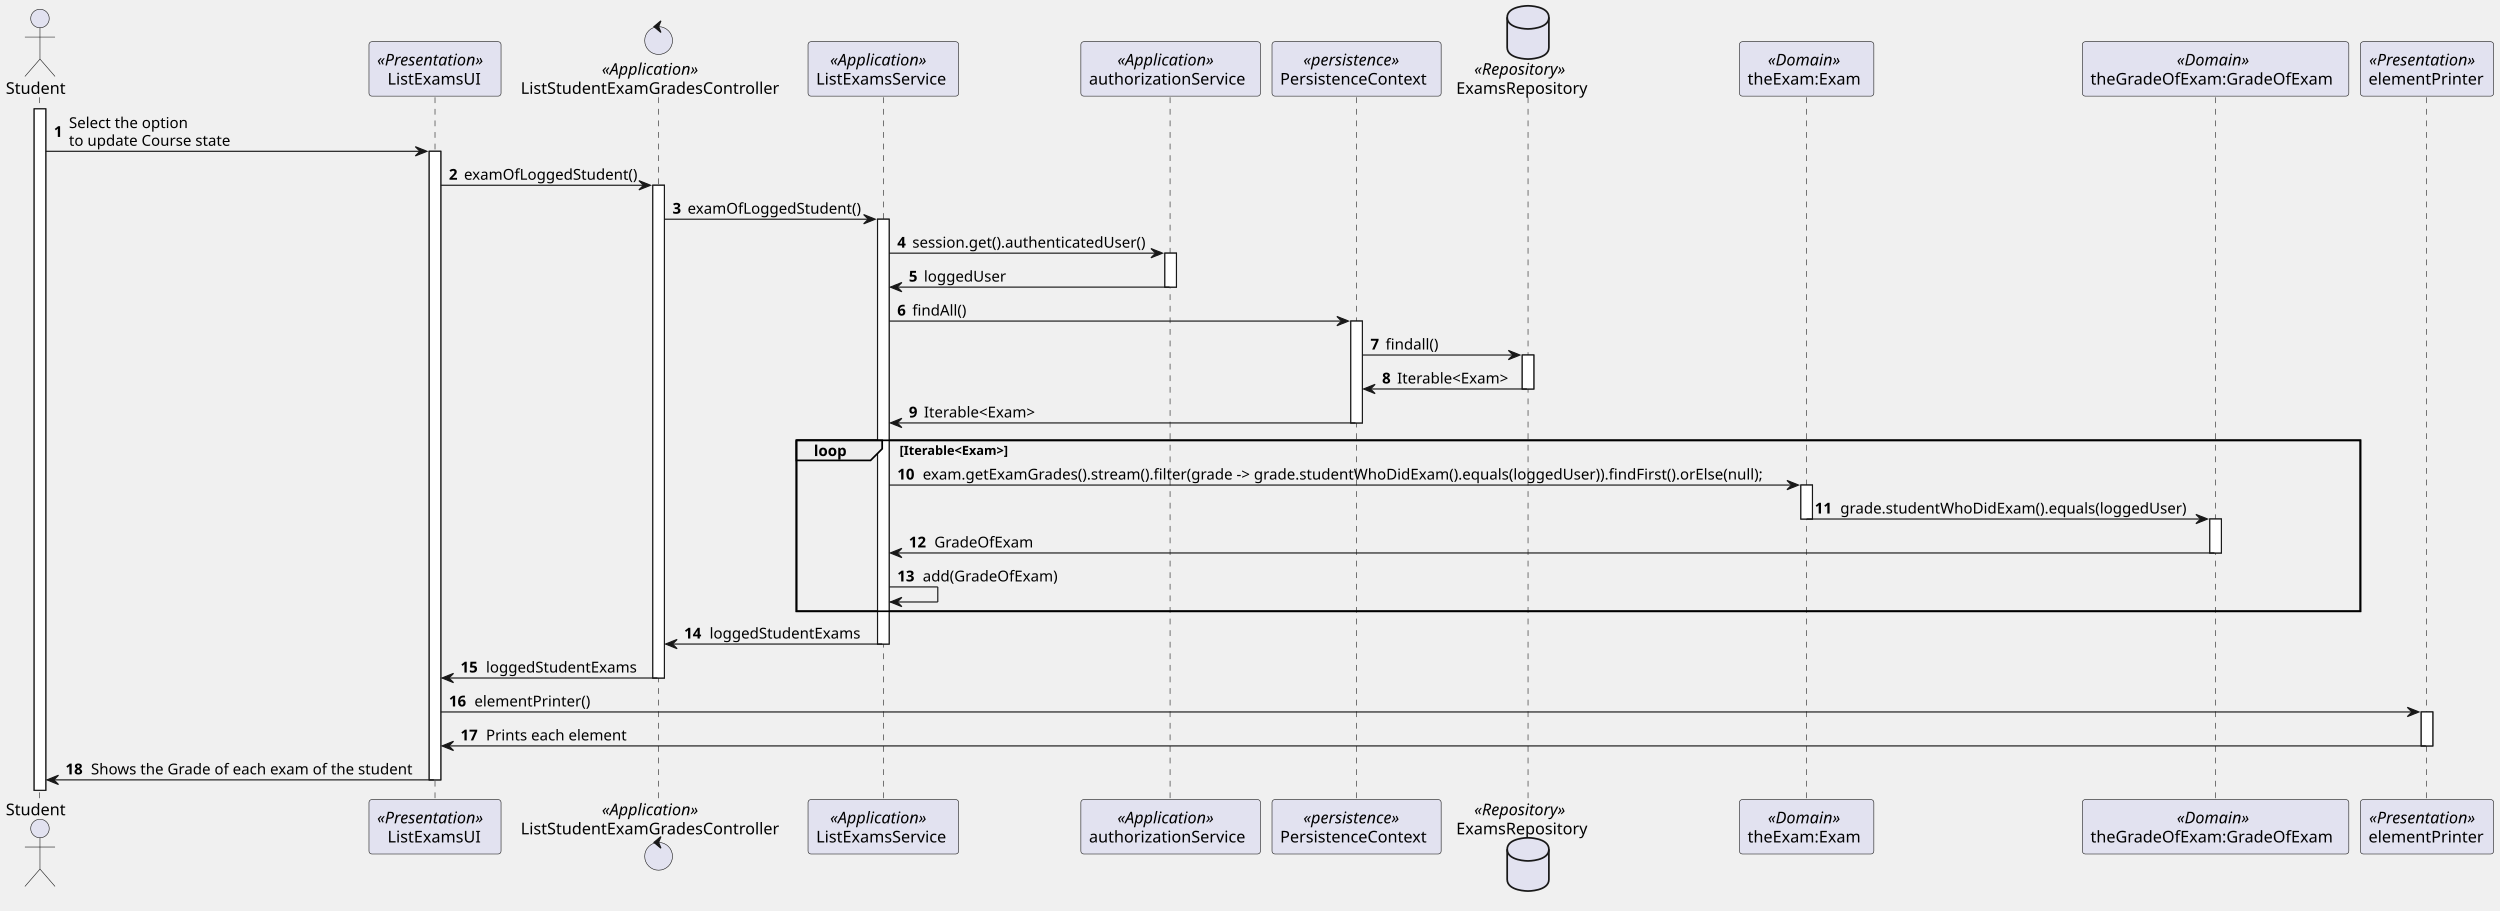
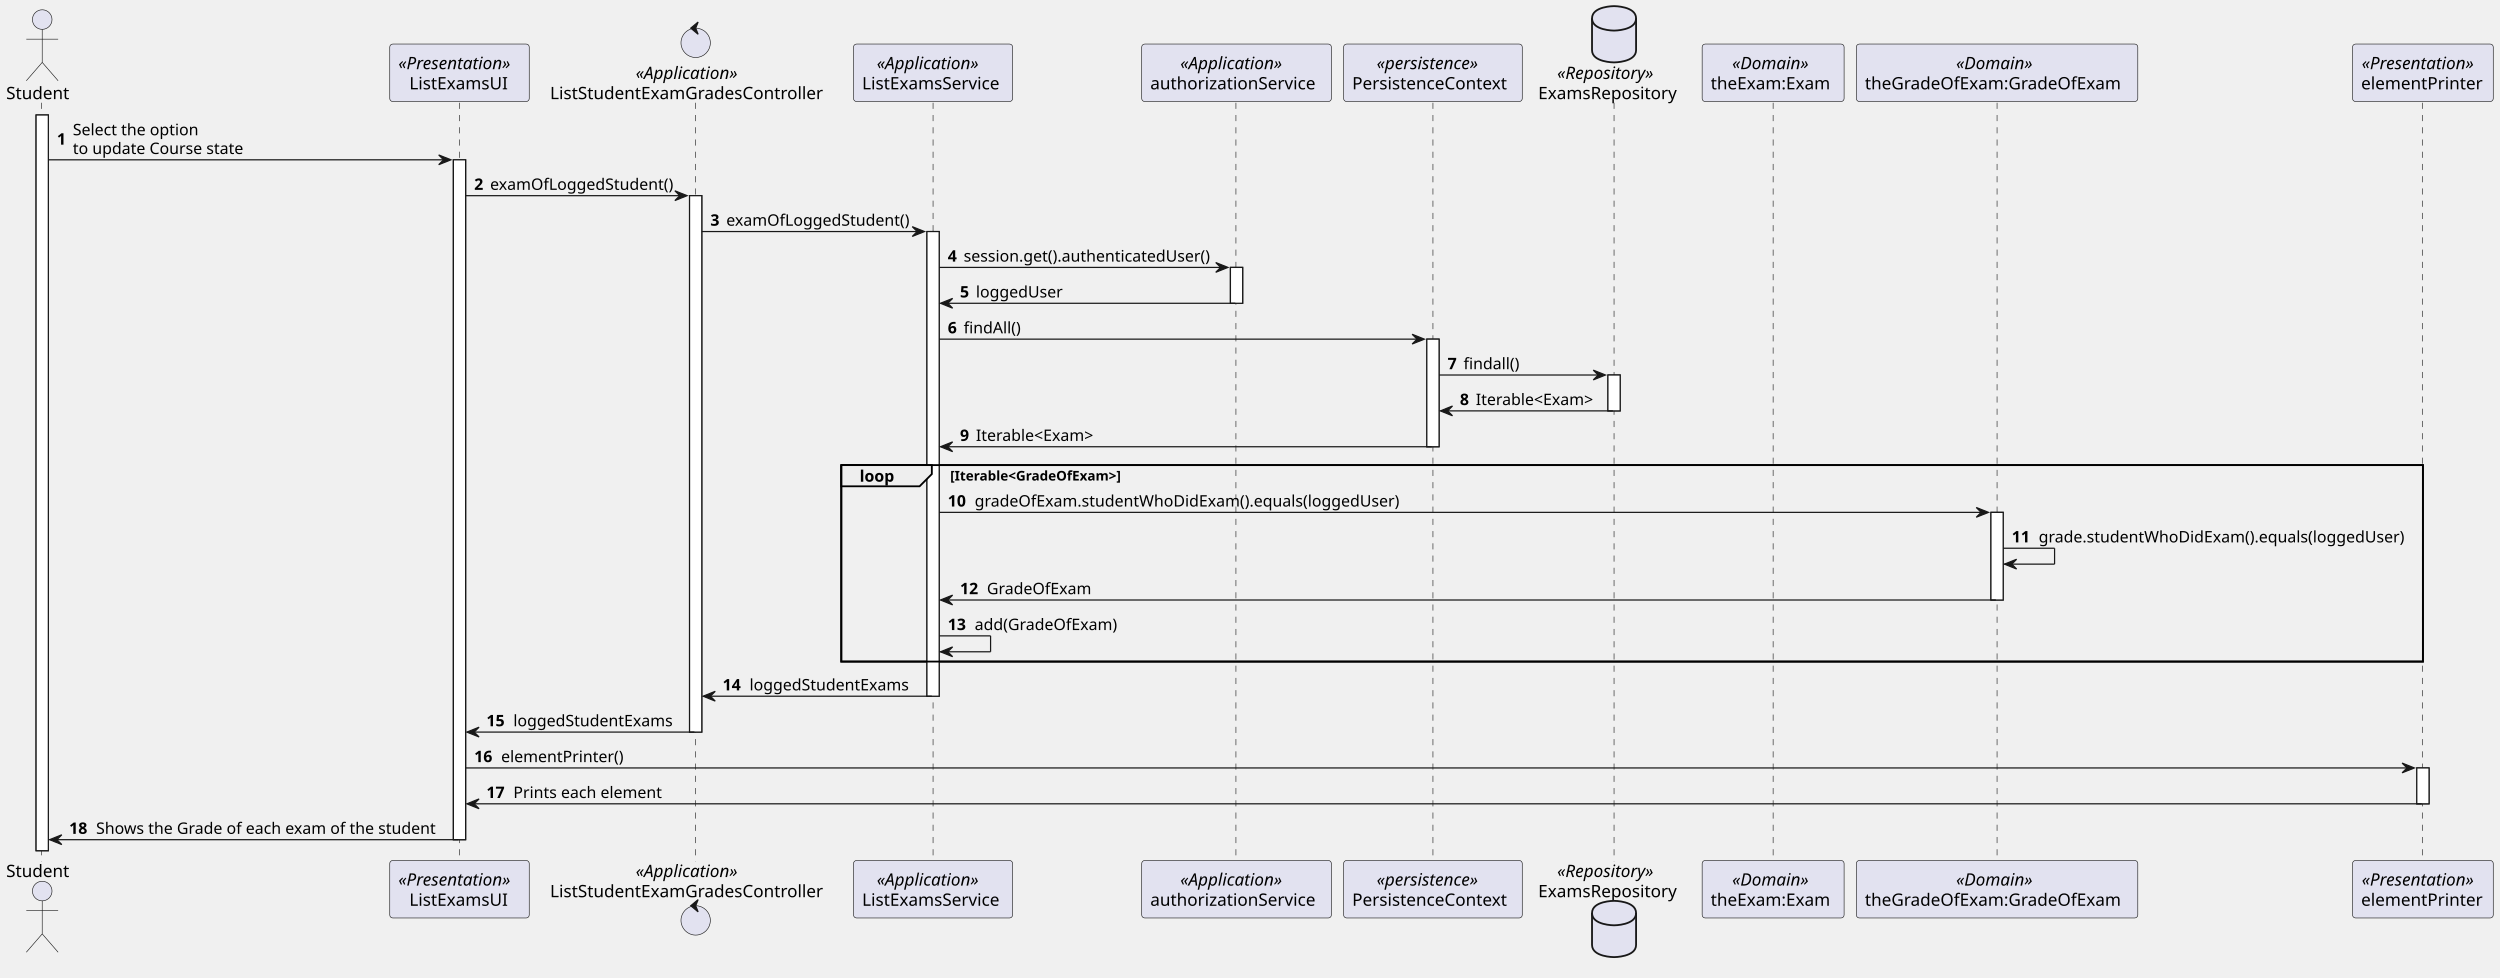
- <svg xmlns="http://www.w3.org/2000/svg" contentStyleType="text/css" height="786px" preserveAspectRatio="none" style="width:2158px;height:786px;background:#FFFFFF;" version="1.1" viewBox="0 0 2158 786" width="2158px" zoomAndPan="magnify">
+ <svg xmlns="http://www.w3.org/2000/svg" contentStyleType="text/css" height="799px" preserveAspectRatio="none" style="width:2043px;height:799px;background:#FFFFFF;" version="1.1" viewBox="0 0 2043 799" width="2043px" zoomAndPan="magnify">
  <defs />
  <g>
-     <rect fill="#FFFFFF" height="588.211" style="stroke:#181818;stroke-width:1.0;" width="10" x="29.5" y="93.977" />
-     <rect fill="#FFFFFF" height="542.59" style="stroke:#181818;stroke-width:1.0;" width="10" x="370.5" y="130.598" />
-     <rect fill="#FFFFFF" height="425.348" style="stroke:#181818;stroke-width:1.0;" width="10" x="563.5" y="159.908" />
-     <rect fill="#FFFFFF" height="366.727" style="stroke:#181818;stroke-width:1.0;" width="10" x="757.5" y="189.219" />
+     <rect fill="#FFFFFF" height="601.211" style="stroke:#181818;stroke-width:1.0;" width="10" x="29.5" y="93.977" />
+     <rect fill="#FFFFFF" height="555.59" style="stroke:#181818;stroke-width:1.0;" width="10" x="370.5" y="130.598" />
+     <rect fill="#FFFFFF" height="438.348" style="stroke:#181818;stroke-width:1.0;" width="10" x="563.5" y="159.908" />
+     <rect fill="#FFFFFF" height="379.727" style="stroke:#181818;stroke-width:1.0;" width="10" x="757.5" y="189.219" />
    <rect fill="#FFFFFF" height="29.311" style="stroke:#181818;stroke-width:1.0;" width="10" x="1005.5" y="218.529" />
    <rect fill="#FFFFFF" height="87.932" style="stroke:#181818;stroke-width:1.0;" width="10" x="1166" y="277.15" />
    <rect fill="#FFFFFF" height="29.311" style="stroke:#181818;stroke-width:1.0;" width="10" x="1314" y="306.461" />
-     <rect fill="#FFFFFF" height="29.311" style="stroke:#181818;stroke-width:1.0;" width="10" x="1554.5" y="418.703" />
-     <rect fill="#FFFFFF" height="29.311" style="stroke:#181818;stroke-width:1.0;" width="10" x="1907.5" y="448.014" />
-     <rect fill="#FFFFFF" height="29.311" style="stroke:#181818;stroke-width:1.0;" width="10" x="2090" y="614.566" />
-     <rect fill="none" height="147.553" style="stroke:#000000;stroke-width:1.5;" width="1350" x="687.5" y="380.082" />
-     <line style="stroke:#181818;stroke-width:0.5;stroke-dasharray:5.0,5.0;" x1="34" x2="34" y1="83.977" y2="691.188" />
-     <line style="stroke:#181818;stroke-width:0.5;stroke-dasharray:5.0,5.0;" x1="375.5" x2="375.5" y1="83.977" y2="691.188" />
-     <line style="stroke:#181818;stroke-width:0.5;stroke-dasharray:5.0,5.0;" x1="568.5" x2="568.5" y1="83.977" y2="691.188" />
-     <line style="stroke:#181818;stroke-width:0.5;stroke-dasharray:5.0,5.0;" x1="762.5" x2="762.5" y1="83.977" y2="691.188" />
-     <line style="stroke:#181818;stroke-width:0.5;stroke-dasharray:5.0,5.0;" x1="1010" x2="1010" y1="83.977" y2="691.188" />
-     <line style="stroke:#181818;stroke-width:0.5;stroke-dasharray:5.0,5.0;" x1="1171" x2="1171" y1="83.977" y2="691.188" />
-     <line style="stroke:#181818;stroke-width:0.5;stroke-dasharray:5.0,5.0;" x1="1319" x2="1319" y1="83.977" y2="691.188" />
-     <line style="stroke:#181818;stroke-width:0.5;stroke-dasharray:5.0,5.0;" x1="1559.5" x2="1559.5" y1="83.977" y2="691.188" />
-     <line style="stroke:#181818;stroke-width:0.5;stroke-dasharray:5.0,5.0;" x1="1912.5" x2="1912.5" y1="83.977" y2="691.188" />
-     <line style="stroke:#181818;stroke-width:0.5;stroke-dasharray:5.0,5.0;" x1="2094.5" x2="2094.5" y1="83.977" y2="691.188" />
+     <rect fill="#FFFFFF" height="71.621" style="stroke:#181818;stroke-width:1.0;" width="10" x="1627" y="418.703" />
+     <rect fill="#FFFFFF" height="29.311" style="stroke:#181818;stroke-width:1.0;" width="10" x="1975" y="627.566" />
+     <rect fill="none" height="160.553" style="stroke:#000000;stroke-width:1.5;" width="1292.5" x="687.5" y="380.082" />
+     <line style="stroke:#181818;stroke-width:0.5;stroke-dasharray:5.0,5.0;" x1="34" x2="34" y1="83.977" y2="704.188" />
+     <line style="stroke:#181818;stroke-width:0.5;stroke-dasharray:5.0,5.0;" x1="375.5" x2="375.5" y1="83.977" y2="704.188" />
+     <line style="stroke:#181818;stroke-width:0.5;stroke-dasharray:5.0,5.0;" x1="568.5" x2="568.5" y1="83.977" y2="704.188" />
+     <line style="stroke:#181818;stroke-width:0.5;stroke-dasharray:5.0,5.0;" x1="762.5" x2="762.5" y1="83.977" y2="704.188" />
+     <line style="stroke:#181818;stroke-width:0.5;stroke-dasharray:5.0,5.0;" x1="1010" x2="1010" y1="83.977" y2="704.188" />
+     <line style="stroke:#181818;stroke-width:0.5;stroke-dasharray:5.0,5.0;" x1="1171" x2="1171" y1="83.977" y2="704.188" />
+     <line style="stroke:#181818;stroke-width:0.5;stroke-dasharray:5.0,5.0;" x1="1319" x2="1319" y1="83.977" y2="704.188" />
+     <line style="stroke:#181818;stroke-width:0.5;stroke-dasharray:5.0,5.0;" x1="1449" x2="1449" y1="83.977" y2="704.188" />
+     <line style="stroke:#181818;stroke-width:0.5;stroke-dasharray:5.0,5.0;" x1="1632" x2="1632" y1="83.977" y2="704.188" />
+     <line style="stroke:#181818;stroke-width:0.5;stroke-dasharray:5.0,5.0;" x1="1979.5" x2="1979.5" y1="83.977" y2="704.188" />
    <text fill="#000000" font-family="sans-serif" font-size="14" lengthAdjust="spacing" textLength="53" x="5" y="81.023">Student</text>
    <ellipse cx="34.5" cy="15.988" fill="#E2E2F0" rx="8" ry="8" style="stroke:#181818;stroke-width:0.5;" />
    <path d="M34.5,23.988 L34.5,50.988 M21.5,31.988 L47.5,31.988 M34.5,50.988 L21.5,65.988 M34.5,50.988 L47.5,65.988 " fill="none" style="stroke:#181818;stroke-width:0.5;" />
-     <text fill="#000000" font-family="sans-serif" font-size="14" lengthAdjust="spacing" textLength="53" x="5" y="703.723">Student</text>
-     <ellipse cx="34.5" cy="715.176" fill="#E2E2F0" rx="8" ry="8" style="stroke:#181818;stroke-width:0.5;" />
-     <path d="M34.5,723.176 L34.5,750.176 M21.5,731.176 L47.5,731.176 M34.5,750.176 L21.5,765.176 M34.5,750.176 L47.5,765.176 " fill="none" style="stroke:#181818;stroke-width:0.5;" />
+     <text fill="#000000" font-family="sans-serif" font-size="14" lengthAdjust="spacing" textLength="53" x="5" y="716.723">Student</text>
+     <ellipse cx="34.5" cy="728.176" fill="#E2E2F0" rx="8" ry="8" style="stroke:#181818;stroke-width:0.5;" />
+     <path d="M34.5,736.176 L34.5,763.176 M21.5,744.176 L47.5,744.176 M34.5,763.176 L21.5,778.176 M34.5,763.176 L47.5,778.176 " fill="none" style="stroke:#181818;stroke-width:0.5;" />
    <rect fill="#E2E2F0" height="46.977" rx="2.5" ry="2.5" style="stroke:#181818;stroke-width:0.5;" width="114" x="318.5" y="36" />
    <text fill="#000000" font-family="sans-serif" font-size="14" font-style="italic" lengthAdjust="spacing" textLength="100" x="325.5" y="56.535">«Presentation»</text>
    <text fill="#000000" font-family="sans-serif" font-size="14" lengthAdjust="spacing" textLength="82" x="334.5" y="73.023">ListExamsUI</text>
-     <rect fill="#E2E2F0" height="46.977" rx="2.5" ry="2.5" style="stroke:#181818;stroke-width:0.5;" width="114" x="318.5" y="690.188" />
-     <text fill="#000000" font-family="sans-serif" font-size="14" font-style="italic" lengthAdjust="spacing" textLength="100" x="325.5" y="710.723">«Presentation»</text>
-     <text fill="#000000" font-family="sans-serif" font-size="14" lengthAdjust="spacing" textLength="82" x="334.5" y="727.211">ListExamsUI</text>
+     <rect fill="#E2E2F0" height="46.977" rx="2.5" ry="2.5" style="stroke:#181818;stroke-width:0.5;" width="114" x="318.5" y="703.188" />
+     <text fill="#000000" font-family="sans-serif" font-size="14" font-style="italic" lengthAdjust="spacing" textLength="100" x="325.5" y="723.723">«Presentation»</text>
+     <text fill="#000000" font-family="sans-serif" font-size="14" lengthAdjust="spacing" textLength="82" x="334.5" y="740.211">ListExamsUI</text>
    <text fill="#000000" font-family="sans-serif" font-size="14" font-style="italic" lengthAdjust="spacing" textLength="92" x="519.5" y="64.535">«Application»</text>
    <text fill="#000000" font-family="sans-serif" font-size="14" lengthAdjust="spacing" textLength="232" x="449.5" y="81.023">ListStudentExamGradesController</text>
    <ellipse cx="568.5" cy="35" fill="#E2E2F0" rx="12" ry="12" style="stroke:#181818;stroke-width:0.5;" />
    <polygon fill="#181818" points="564.5,23,570.5,18,568.5,23,570.5,28,564.5,23" style="stroke:#181818;stroke-width:1.0;" />
-     <text fill="#000000" font-family="sans-serif" font-size="14" font-style="italic" lengthAdjust="spacing" textLength="92" x="519.5" y="703.723">«Application»</text>
-     <text fill="#000000" font-family="sans-serif" font-size="14" lengthAdjust="spacing" textLength="232" x="449.5" y="720.211">ListStudentExamGradesController</text>
-     <ellipse cx="568.5" cy="739.164" fill="#E2E2F0" rx="12" ry="12" style="stroke:#181818;stroke-width:0.5;" />
-     <polygon fill="#181818" points="564.5,727.164,570.5,722.164,568.5,727.164,570.5,732.164,564.5,727.164" style="stroke:#181818;stroke-width:1.0;" />
+     <text fill="#000000" font-family="sans-serif" font-size="14" font-style="italic" lengthAdjust="spacing" textLength="92" x="519.5" y="716.723">«Application»</text>
+     <text fill="#000000" font-family="sans-serif" font-size="14" lengthAdjust="spacing" textLength="232" x="449.5" y="733.211">ListStudentExamGradesController</text>
+     <ellipse cx="568.5" cy="752.164" fill="#E2E2F0" rx="12" ry="12" style="stroke:#181818;stroke-width:0.5;" />
+     <polygon fill="#181818" points="564.5,740.164,570.5,735.164,568.5,740.164,570.5,745.164,564.5,740.164" style="stroke:#181818;stroke-width:1.0;" />
    <rect fill="#E2E2F0" height="46.977" rx="2.5" ry="2.5" style="stroke:#181818;stroke-width:0.5;" width="130" x="697.5" y="36" />
    <text fill="#000000" font-family="sans-serif" font-size="14" font-style="italic" lengthAdjust="spacing" textLength="92" x="716.5" y="56.535">«Application»</text>
    <text fill="#000000" font-family="sans-serif" font-size="14" lengthAdjust="spacing" textLength="116" x="704.5" y="73.023">ListExamsService</text>
-     <rect fill="#E2E2F0" height="46.977" rx="2.5" ry="2.5" style="stroke:#181818;stroke-width:0.5;" width="130" x="697.5" y="690.188" />
-     <text fill="#000000" font-family="sans-serif" font-size="14" font-style="italic" lengthAdjust="spacing" textLength="92" x="716.5" y="710.723">«Application»</text>
-     <text fill="#000000" font-family="sans-serif" font-size="14" lengthAdjust="spacing" textLength="116" x="704.5" y="727.211">ListExamsService</text>
+     <rect fill="#E2E2F0" height="46.977" rx="2.5" ry="2.5" style="stroke:#181818;stroke-width:0.5;" width="130" x="697.5" y="703.188" />
+     <text fill="#000000" font-family="sans-serif" font-size="14" font-style="italic" lengthAdjust="spacing" textLength="92" x="716.5" y="723.723">«Application»</text>
+     <text fill="#000000" font-family="sans-serif" font-size="14" lengthAdjust="spacing" textLength="116" x="704.5" y="740.211">ListExamsService</text>
    <rect fill="#E2E2F0" height="46.977" rx="2.5" ry="2.5" style="stroke:#181818;stroke-width:0.5;" width="155" x="933" y="36" />
    <text fill="#000000" font-family="sans-serif" font-size="14" font-style="italic" lengthAdjust="spacing" textLength="92" x="964.5" y="56.535">«Application»</text>
    <text fill="#000000" font-family="sans-serif" font-size="14" lengthAdjust="spacing" textLength="141" x="940" y="73.023">authorizationService</text>
-     <rect fill="#E2E2F0" height="46.977" rx="2.5" ry="2.5" style="stroke:#181818;stroke-width:0.5;" width="155" x="933" y="690.188" />
-     <text fill="#000000" font-family="sans-serif" font-size="14" font-style="italic" lengthAdjust="spacing" textLength="92" x="964.5" y="710.723">«Application»</text>
-     <text fill="#000000" font-family="sans-serif" font-size="14" lengthAdjust="spacing" textLength="141" x="940" y="727.211">authorizationService</text>
+     <rect fill="#E2E2F0" height="46.977" rx="2.5" ry="2.5" style="stroke:#181818;stroke-width:0.5;" width="155" x="933" y="703.188" />
+     <text fill="#000000" font-family="sans-serif" font-size="14" font-style="italic" lengthAdjust="spacing" textLength="92" x="964.5" y="723.723">«Application»</text>
+     <text fill="#000000" font-family="sans-serif" font-size="14" lengthAdjust="spacing" textLength="141" x="940" y="740.211">authorizationService</text>
    <rect fill="#E2E2F0" height="46.977" rx="2.5" ry="2.5" style="stroke:#181818;stroke-width:0.5;" width="146" x="1098" y="36" />
    <text fill="#000000" font-family="sans-serif" font-size="14" font-style="italic" lengthAdjust="spacing" textLength="92" x="1125" y="56.535">«persistence»</text>
    <text fill="#000000" font-family="sans-serif" font-size="14" lengthAdjust="spacing" textLength="132" x="1105" y="73.023">PersistenceContext</text>
-     <rect fill="#E2E2F0" height="46.977" rx="2.5" ry="2.5" style="stroke:#181818;stroke-width:0.5;" width="146" x="1098" y="690.188" />
-     <text fill="#000000" font-family="sans-serif" font-size="14" font-style="italic" lengthAdjust="spacing" textLength="92" x="1125" y="710.723">«persistence»</text>
-     <text fill="#000000" font-family="sans-serif" font-size="14" lengthAdjust="spacing" textLength="132" x="1105" y="727.211">PersistenceContext</text>
+     <rect fill="#E2E2F0" height="46.977" rx="2.5" ry="2.5" style="stroke:#181818;stroke-width:0.5;" width="146" x="1098" y="703.188" />
+     <text fill="#000000" font-family="sans-serif" font-size="14" font-style="italic" lengthAdjust="spacing" textLength="92" x="1125" y="723.723">«persistence»</text>
+     <text fill="#000000" font-family="sans-serif" font-size="14" lengthAdjust="spacing" textLength="132" x="1105" y="740.211">PersistenceContext</text>
    <text fill="#000000" font-family="sans-serif" font-size="14" font-style="italic" lengthAdjust="spacing" textLength="87" x="1272.5" y="64.535">«Repository»</text>
    <text fill="#000000" font-family="sans-serif" font-size="14" lengthAdjust="spacing" textLength="118" x="1257" y="81.023">ExamsRepository</text>
    <path d="M1301,15 C1301,5 1319,5 1319,5 C1319,5 1337,5 1337,15 L1337,41 C1337,51 1319,51 1319,51 C1319,51 1301,51 1301,41 L1301,15 " fill="#E2E2F0" style="stroke:#181818;stroke-width:1.5;" />
    <path d="M1301,15 C1301,25 1319,25 1319,25 C1319,25 1337,25 1337,15 " fill="none" style="stroke:#181818;stroke-width:1.5;" />
-     <text fill="#000000" font-family="sans-serif" font-size="14" font-style="italic" lengthAdjust="spacing" textLength="87" x="1272.5" y="703.723">«Repository»</text>
-     <text fill="#000000" font-family="sans-serif" font-size="14" lengthAdjust="spacing" textLength="118" x="1257" y="720.211">ExamsRepository</text>
-     <path d="M1301,733.164 C1301,723.164 1319,723.164 1319,723.164 C1319,723.164 1337,723.164 1337,733.164 L1337,759.164 C1337,769.164 1319,769.164 1319,769.164 C1319,769.164 1301,769.164 1301,759.164 L1301,733.164 " fill="#E2E2F0" style="stroke:#181818;stroke-width:1.5;" />
-     <path d="M1301,733.164 C1301,743.164 1319,743.164 1319,743.164 C1319,743.164 1337,743.164 1337,733.164 " fill="none" style="stroke:#181818;stroke-width:1.5;" />
-     <rect fill="#E2E2F0" height="46.977" rx="2.5" ry="2.5" style="stroke:#181818;stroke-width:0.5;" width="116" x="1501.5" y="36" />
-     <text fill="#000000" font-family="sans-serif" font-size="14" font-style="italic" lengthAdjust="spacing" textLength="67" x="1526" y="56.535">«Domain»</text>
-     <text fill="#000000" font-family="sans-serif" font-size="14" lengthAdjust="spacing" textLength="102" x="1508.5" y="73.023">theExam:Exam</text>
-     <rect fill="#E2E2F0" height="46.977" rx="2.5" ry="2.5" style="stroke:#181818;stroke-width:0.5;" width="116" x="1501.5" y="690.188" />
-     <text fill="#000000" font-family="sans-serif" font-size="14" font-style="italic" lengthAdjust="spacing" textLength="67" x="1526" y="710.723">«Domain»</text>
-     <text fill="#000000" font-family="sans-serif" font-size="14" lengthAdjust="spacing" textLength="102" x="1508.5" y="727.211">theExam:Exam</text>
-     <rect fill="#E2E2F0" height="46.977" rx="2.5" ry="2.5" style="stroke:#181818;stroke-width:0.5;" width="230" x="1797.5" y="36" />
-     <text fill="#000000" font-family="sans-serif" font-size="14" font-style="italic" lengthAdjust="spacing" textLength="67" x="1879" y="56.535">«Domain»</text>
-     <text fill="#000000" font-family="sans-serif" font-size="14" lengthAdjust="spacing" textLength="216" x="1804.5" y="73.023">theGradeOfExam:GradeOfExam</text>
-     <rect fill="#E2E2F0" height="46.977" rx="2.5" ry="2.5" style="stroke:#181818;stroke-width:0.5;" width="230" x="1797.5" y="690.188" />
-     <text fill="#000000" font-family="sans-serif" font-size="14" font-style="italic" lengthAdjust="spacing" textLength="67" x="1879" y="710.723">«Domain»</text>
-     <text fill="#000000" font-family="sans-serif" font-size="14" lengthAdjust="spacing" textLength="216" x="1804.5" y="727.211">theGradeOfExam:GradeOfExam</text>
-     <rect fill="#E2E2F0" height="46.977" rx="2.5" ry="2.5" style="stroke:#181818;stroke-width:0.5;" width="115" x="2037.5" y="36" />
-     <text fill="#000000" font-family="sans-serif" font-size="14" font-style="italic" lengthAdjust="spacing" textLength="100" x="2045" y="56.535">«Presentation»</text>
-     <text fill="#000000" font-family="sans-serif" font-size="14" lengthAdjust="spacing" textLength="101" x="2044.5" y="73.023">elementPrinter</text>
-     <rect fill="#E2E2F0" height="46.977" rx="2.5" ry="2.5" style="stroke:#181818;stroke-width:0.5;" width="115" x="2037.5" y="690.188" />
-     <text fill="#000000" font-family="sans-serif" font-size="14" font-style="italic" lengthAdjust="spacing" textLength="100" x="2045" y="710.723">«Presentation»</text>
-     <text fill="#000000" font-family="sans-serif" font-size="14" lengthAdjust="spacing" textLength="101" x="2044.5" y="727.211">elementPrinter</text>
-     <rect fill="#FFFFFF" height="588.211" style="stroke:#181818;stroke-width:1.0;" width="10" x="29.5" y="93.977" />
-     <rect fill="#FFFFFF" height="542.59" style="stroke:#181818;stroke-width:1.0;" width="10" x="370.5" y="130.598" />
-     <rect fill="#FFFFFF" height="425.348" style="stroke:#181818;stroke-width:1.0;" width="10" x="563.5" y="159.908" />
-     <rect fill="#FFFFFF" height="366.727" style="stroke:#181818;stroke-width:1.0;" width="10" x="757.5" y="189.219" />
+     <text fill="#000000" font-family="sans-serif" font-size="14" font-style="italic" lengthAdjust="spacing" textLength="87" x="1272.5" y="716.723">«Repository»</text>
+     <text fill="#000000" font-family="sans-serif" font-size="14" lengthAdjust="spacing" textLength="118" x="1257" y="733.211">ExamsRepository</text>
+     <path d="M1301,746.164 C1301,736.164 1319,736.164 1319,736.164 C1319,736.164 1337,736.164 1337,746.164 L1337,772.164 C1337,782.164 1319,782.164 1319,782.164 C1319,782.164 1301,782.164 1301,772.164 L1301,746.164 " fill="#E2E2F0" style="stroke:#181818;stroke-width:1.5;" />
+     <path d="M1301,746.164 C1301,756.164 1319,756.164 1319,756.164 C1319,756.164 1337,756.164 1337,746.164 " fill="none" style="stroke:#181818;stroke-width:1.5;" />
+     <rect fill="#E2E2F0" height="46.977" rx="2.5" ry="2.5" style="stroke:#181818;stroke-width:0.5;" width="116" x="1391" y="36" />
+     <text fill="#000000" font-family="sans-serif" font-size="14" font-style="italic" lengthAdjust="spacing" textLength="67" x="1415.5" y="56.535">«Domain»</text>
+     <text fill="#000000" font-family="sans-serif" font-size="14" lengthAdjust="spacing" textLength="102" x="1398" y="73.023">theExam:Exam</text>
+     <rect fill="#E2E2F0" height="46.977" rx="2.5" ry="2.5" style="stroke:#181818;stroke-width:0.5;" width="116" x="1391" y="703.188" />
+     <text fill="#000000" font-family="sans-serif" font-size="14" font-style="italic" lengthAdjust="spacing" textLength="67" x="1415.5" y="723.723">«Domain»</text>
+     <text fill="#000000" font-family="sans-serif" font-size="14" lengthAdjust="spacing" textLength="102" x="1398" y="740.211">theExam:Exam</text>
+     <rect fill="#E2E2F0" height="46.977" rx="2.5" ry="2.5" style="stroke:#181818;stroke-width:0.5;" width="230" x="1517" y="36" />
+     <text fill="#000000" font-family="sans-serif" font-size="14" font-style="italic" lengthAdjust="spacing" textLength="67" x="1598.5" y="56.535">«Domain»</text>
+     <text fill="#000000" font-family="sans-serif" font-size="14" lengthAdjust="spacing" textLength="216" x="1524" y="73.023">theGradeOfExam:GradeOfExam</text>
+     <rect fill="#E2E2F0" height="46.977" rx="2.5" ry="2.5" style="stroke:#181818;stroke-width:0.5;" width="230" x="1517" y="703.188" />
+     <text fill="#000000" font-family="sans-serif" font-size="14" font-style="italic" lengthAdjust="spacing" textLength="67" x="1598.5" y="723.723">«Domain»</text>
+     <text fill="#000000" font-family="sans-serif" font-size="14" lengthAdjust="spacing" textLength="216" x="1524" y="740.211">theGradeOfExam:GradeOfExam</text>
+     <rect fill="#E2E2F0" height="46.977" rx="2.5" ry="2.5" style="stroke:#181818;stroke-width:0.5;" width="115" x="1922.5" y="36" />
+     <text fill="#000000" font-family="sans-serif" font-size="14" font-style="italic" lengthAdjust="spacing" textLength="100" x="1930" y="56.535">«Presentation»</text>
+     <text fill="#000000" font-family="sans-serif" font-size="14" lengthAdjust="spacing" textLength="101" x="1929.5" y="73.023">elementPrinter</text>
+     <rect fill="#E2E2F0" height="46.977" rx="2.5" ry="2.5" style="stroke:#181818;stroke-width:0.5;" width="115" x="1922.5" y="703.188" />
+     <text fill="#000000" font-family="sans-serif" font-size="14" font-style="italic" lengthAdjust="spacing" textLength="100" x="1930" y="723.723">«Presentation»</text>
+     <text fill="#000000" font-family="sans-serif" font-size="14" lengthAdjust="spacing" textLength="101" x="1929.5" y="740.211">elementPrinter</text>
+     <rect fill="#FFFFFF" height="601.211" style="stroke:#181818;stroke-width:1.0;" width="10" x="29.5" y="93.977" />
+     <rect fill="#FFFFFF" height="555.59" style="stroke:#181818;stroke-width:1.0;" width="10" x="370.5" y="130.598" />
+     <rect fill="#FFFFFF" height="438.348" style="stroke:#181818;stroke-width:1.0;" width="10" x="563.5" y="159.908" />
+     <rect fill="#FFFFFF" height="379.727" style="stroke:#181818;stroke-width:1.0;" width="10" x="757.5" y="189.219" />
    <rect fill="#FFFFFF" height="29.311" style="stroke:#181818;stroke-width:1.0;" width="10" x="1005.5" y="218.529" />
    <rect fill="#FFFFFF" height="87.932" style="stroke:#181818;stroke-width:1.0;" width="10" x="1166" y="277.15" />
    <rect fill="#FFFFFF" height="29.311" style="stroke:#181818;stroke-width:1.0;" width="10" x="1314" y="306.461" />
-     <rect fill="#FFFFFF" height="29.311" style="stroke:#181818;stroke-width:1.0;" width="10" x="1554.5" y="418.703" />
-     <rect fill="#FFFFFF" height="29.311" style="stroke:#181818;stroke-width:1.0;" width="10" x="1907.5" y="448.014" />
-     <rect fill="#FFFFFF" height="29.311" style="stroke:#181818;stroke-width:1.0;" width="10" x="2090" y="614.566" />
+     <rect fill="#FFFFFF" height="71.621" style="stroke:#181818;stroke-width:1.0;" width="10" x="1627" y="418.703" />
+     <rect fill="#FFFFFF" height="29.311" style="stroke:#181818;stroke-width:1.0;" width="10" x="1975" y="627.566" />
    <polygon fill="#181818" points="358.5,126.598,368.5,130.598,358.5,134.598,362.5,130.598" style="stroke:#181818;stroke-width:1.0;" />
    <line style="stroke:#181818;stroke-width:1.0;" x1="39.5" x2="364.5" y1="130.598" y2="130.598" />
    <text fill="#000000" font-family="sans-serif" font-size="13" font-weight="bold" lengthAdjust="spacing" textLength="9" x="46.5" y="118.2">1</text>
    <text fill="#000000" font-family="sans-serif" font-size="13" lengthAdjust="spacing" textLength="106" x="59.5" y="110.545">Select the option</text>
    <text fill="#000000" font-family="sans-serif" font-size="13" lengthAdjust="spacing" textLength="143" x="59.5" y="125.856">to update Course state</text>
    <polygon fill="#181818" points="551.5,155.908,561.5,159.908,551.5,163.908,555.5,159.908" style="stroke:#181818;stroke-width:1.0;" />
    <line style="stroke:#181818;stroke-width:1.0;" x1="380.5" x2="557.5" y1="159.908" y2="159.908" />
    <text fill="#000000" font-family="sans-serif" font-size="13" font-weight="bold" lengthAdjust="spacing" textLength="9" x="387.5" y="155.166">2</text>
    <text fill="#000000" font-family="sans-serif" font-size="13" lengthAdjust="spacing" textLength="151" x="400.5" y="155.166">examOfLoggedStudent()</text>
    <polygon fill="#181818" points="745.5,185.219,755.5,189.219,745.5,193.219,749.5,189.219" style="stroke:#181818;stroke-width:1.0;" />
    <line style="stroke:#181818;stroke-width:1.0;" x1="573.5" x2="751.5" y1="189.219" y2="189.219" />
    <text fill="#000000" font-family="sans-serif" font-size="13" font-weight="bold" lengthAdjust="spacing" textLength="9" x="580.5" y="184.477">3</text>
    <text fill="#000000" font-family="sans-serif" font-size="13" lengthAdjust="spacing" textLength="151" x="593.5" y="184.477">examOfLoggedStudent()</text>
    <polygon fill="#181818" points="993.5,214.529,1003.5,218.529,993.5,222.529,997.5,218.529" style="stroke:#181818;stroke-width:1.0;" />
    <line style="stroke:#181818;stroke-width:1.0;" x1="767.5" x2="999.5" y1="218.529" y2="218.529" />
    <text fill="#000000" font-family="sans-serif" font-size="13" font-weight="bold" lengthAdjust="spacing" textLength="9" x="774.5" y="213.787">4</text>
    <text fill="#000000" font-family="sans-serif" font-size="13" lengthAdjust="spacing" textLength="206" x="787.5" y="213.787">session.get().authenticatedUser()</text>
    <polygon fill="#181818" points="778.5,243.84,768.5,247.84,778.5,251.84,774.5,247.84" style="stroke:#181818;stroke-width:1.0;" />
    <line style="stroke:#181818;stroke-width:1.0;" x1="772.5" x2="1009.5" y1="247.84" y2="247.84" />
    <text fill="#000000" font-family="sans-serif" font-size="13" font-weight="bold" lengthAdjust="spacing" textLength="9" x="784.5" y="243.098">5</text>
    <text fill="#000000" font-family="sans-serif" font-size="13" lengthAdjust="spacing" textLength="71" x="797.5" y="243.098">loggedUser</text>
    <polygon fill="#181818" points="1154,273.15,1164,277.15,1154,281.15,1158,277.15" style="stroke:#181818;stroke-width:1.0;" />
    <line style="stroke:#181818;stroke-width:1.0;" x1="767.5" x2="1160" y1="277.15" y2="277.15" />
    <text fill="#000000" font-family="sans-serif" font-size="13" font-weight="bold" lengthAdjust="spacing" textLength="9" x="774.5" y="272.408">6</text>
    <text fill="#000000" font-family="sans-serif" font-size="13" lengthAdjust="spacing" textLength="50" x="787.5" y="272.408">findAll()</text>
    <polygon fill="#181818" points="1302,302.461,1312,306.461,1302,310.461,1306,306.461" style="stroke:#181818;stroke-width:1.0;" />
    <line style="stroke:#181818;stroke-width:1.0;" x1="1176" x2="1308" y1="306.461" y2="306.461" />
    <text fill="#000000" font-family="sans-serif" font-size="13" font-weight="bold" lengthAdjust="spacing" textLength="9" x="1183" y="301.719">7</text>
    <text fill="#000000" font-family="sans-serif" font-size="13" lengthAdjust="spacing" textLength="48" x="1196" y="301.719">findall()</text>
    <polygon fill="#181818" points="1187,331.772,1177,335.772,1187,339.772,1183,335.772" style="stroke:#181818;stroke-width:1.0;" />
    <line style="stroke:#181818;stroke-width:1.0;" x1="1181" x2="1318" y1="335.772" y2="335.772" />
    <text fill="#000000" font-family="sans-serif" font-size="13" font-weight="bold" lengthAdjust="spacing" textLength="9" x="1193" y="331.029">8</text>
    <text fill="#000000" font-family="sans-serif" font-size="13" lengthAdjust="spacing" textLength="101" x="1206" y="331.029">Iterable&lt;Exam&gt;</text>
    <polygon fill="#181818" points="778.5,361.082,768.5,365.082,778.5,369.082,774.5,365.082" style="stroke:#181818;stroke-width:1.0;" />
    <line style="stroke:#181818;stroke-width:1.0;" x1="772.5" x2="1170" y1="365.082" y2="365.082" />
    <text fill="#000000" font-family="sans-serif" font-size="13" font-weight="bold" lengthAdjust="spacing" textLength="9" x="784.5" y="360.34">9</text>
    <text fill="#000000" font-family="sans-serif" font-size="13" lengthAdjust="spacing" textLength="101" x="797.5" y="360.34">Iterable&lt;Exam&gt;</text>
    <path d="M687.5,380.082 L761.5,380.082 L761.5,387.393 L751.5,397.393 L687.5,397.393 L687.5,380.082 " fill="#EEEEEE" style="stroke:#000000;stroke-width:1.5;" />
-     <rect fill="none" height="147.553" style="stroke:#000000;stroke-width:1.5;" width="1350" x="687.5" y="380.082" />
+     <rect fill="none" height="160.553" style="stroke:#000000;stroke-width:1.5;" width="1292.5" x="687.5" y="380.082" />
    <text fill="#000000" font-family="sans-serif" font-size="13" font-weight="bold" lengthAdjust="spacing" textLength="29" x="702.5" y="393.65">loop</text>
-     <text fill="#000000" font-family="sans-serif" font-size="11" font-weight="bold" lengthAdjust="spacing" textLength="98" x="776.5" y="392.717">[Iterable&lt;Exam&gt;]</text>
-     <polygon fill="#181818" points="1542.5,414.703,1552.5,418.703,1542.5,422.703,1546.5,418.703" style="stroke:#181818;stroke-width:1.0;" />
-     <line style="stroke:#181818;stroke-width:1.0;" x1="767.5" x2="1548.5" y1="418.703" y2="418.703" />
+     <text fill="#000000" font-family="sans-serif" font-size="11" font-weight="bold" lengthAdjust="spacing" textLength="144" x="776.5" y="392.717">[Iterable&lt;GradeOfExam&gt;]</text>
+     <polygon fill="#181818" points="1615,414.703,1625,418.703,1615,422.703,1619,418.703" style="stroke:#181818;stroke-width:1.0;" />
+     <line style="stroke:#181818;stroke-width:1.0;" x1="767.5" x2="1621" y1="418.703" y2="418.703" />
    <text fill="#000000" font-family="sans-serif" font-size="13" font-weight="bold" lengthAdjust="spacing" textLength="18" x="774.5" y="413.961">10</text>
-     <text fill="#000000" font-family="sans-serif" font-size="13" lengthAdjust="spacing" textLength="746" x="796.5" y="413.961">exam.getExamGrades().stream().filter(grade -&gt; grade.studentWhoDidExam().equals(loggedUser)).findFirst().orElse(null);</text>
-     <polygon fill="#181818" points="1895.5,444.014,1905.5,448.014,1895.5,452.014,1899.5,448.014" style="stroke:#181818;stroke-width:1.0;" />
-     <line style="stroke:#181818;stroke-width:1.0;" x1="1559.5" x2="1901.5" y1="448.014" y2="448.014" />
-     <text fill="#000000" font-family="sans-serif" font-size="13" font-weight="bold" lengthAdjust="spacing" textLength="18" x="1566.5" y="443.272">11</text>
-     <text fill="#000000" font-family="sans-serif" font-size="13" lengthAdjust="spacing" textLength="302" x="1588.5" y="443.272">grade.studentWhoDidExam().equals(loggedUser)</text>
-     <polygon fill="#181818" points="778.5,473.324,768.5,477.324,778.5,481.324,774.5,477.324" style="stroke:#181818;stroke-width:1.0;" />
-     <line style="stroke:#181818;stroke-width:1.0;" x1="772.5" x2="1911.5" y1="477.324" y2="477.324" />
-     <text fill="#000000" font-family="sans-serif" font-size="13" font-weight="bold" lengthAdjust="spacing" textLength="18" x="784.5" y="472.582">12</text>
-     <text fill="#000000" font-family="sans-serif" font-size="13" lengthAdjust="spacing" textLength="85" x="806.5" y="472.582">GradeOfExam</text>
-     <line style="stroke:#181818;stroke-width:1.0;" x1="767.5" x2="809.5" y1="506.635" y2="506.635" />
-     <line style="stroke:#181818;stroke-width:1.0;" x1="809.5" x2="809.5" y1="506.635" y2="519.635" />
-     <line style="stroke:#181818;stroke-width:1.0;" x1="768.5" x2="809.5" y1="519.635" y2="519.635" />
-     <polygon fill="#181818" points="778.5,515.635,768.5,519.635,778.5,523.635,774.5,519.635" style="stroke:#181818;stroke-width:1.0;" />
-     <text fill="#000000" font-family="sans-serif" font-size="13" font-weight="bold" lengthAdjust="spacing" textLength="18" x="774.5" y="501.893">13</text>
-     <text fill="#000000" font-family="sans-serif" font-size="13" lengthAdjust="spacing" textLength="116" x="796.5" y="501.893">add(GradeOfExam)</text>
-     <polygon fill="#181818" points="584.5,551.945,574.5,555.945,584.5,559.945,580.5,555.945" style="stroke:#181818;stroke-width:1.0;" />
-     <line style="stroke:#181818;stroke-width:1.0;" x1="578.5" x2="761.5" y1="555.945" y2="555.945" />
-     <text fill="#000000" font-family="sans-serif" font-size="13" font-weight="bold" lengthAdjust="spacing" textLength="18" x="590.5" y="551.203">14</text>
-     <text fill="#000000" font-family="sans-serif" font-size="13" lengthAdjust="spacing" textLength="132" x="612.5" y="551.203">loggedStudentExams</text>
-     <polygon fill="#181818" points="391.5,581.256,381.5,585.256,391.5,589.256,387.5,585.256" style="stroke:#181818;stroke-width:1.0;" />
-     <line style="stroke:#181818;stroke-width:1.0;" x1="385.5" x2="567.5" y1="585.256" y2="585.256" />
-     <text fill="#000000" font-family="sans-serif" font-size="13" font-weight="bold" lengthAdjust="spacing" textLength="18" x="397.5" y="580.514">15</text>
-     <text fill="#000000" font-family="sans-serif" font-size="13" lengthAdjust="spacing" textLength="132" x="419.5" y="580.514">loggedStudentExams</text>
-     <polygon fill="#181818" points="2078,610.566,2088,614.566,2078,618.566,2082,614.566" style="stroke:#181818;stroke-width:1.0;" />
-     <line style="stroke:#181818;stroke-width:1.0;" x1="380.5" x2="2084" y1="614.566" y2="614.566" />
-     <text fill="#000000" font-family="sans-serif" font-size="13" font-weight="bold" lengthAdjust="spacing" textLength="18" x="387.5" y="609.824">16</text>
-     <text fill="#000000" font-family="sans-serif" font-size="13" lengthAdjust="spacing" textLength="99" x="409.5" y="609.824">elementPrinter()</text>
-     <polygon fill="#181818" points="391.5,639.877,381.5,643.877,391.5,647.877,387.5,643.877" style="stroke:#181818;stroke-width:1.0;" />
-     <line style="stroke:#181818;stroke-width:1.0;" x1="385.5" x2="2094" y1="643.877" y2="643.877" />
-     <text fill="#000000" font-family="sans-serif" font-size="13" font-weight="bold" lengthAdjust="spacing" textLength="18" x="397.5" y="639.135">17</text>
-     <text fill="#000000" font-family="sans-serif" font-size="13" lengthAdjust="spacing" textLength="123" x="419.5" y="639.135">Prints each element</text>
-     <polygon fill="#181818" points="50.5,669.188,40.5,673.188,50.5,677.188,46.5,673.188" style="stroke:#181818;stroke-width:1.0;" />
-     <line style="stroke:#181818;stroke-width:1.0;" x1="44.5" x2="374.5" y1="673.188" y2="673.188" />
-     <text fill="#000000" font-family="sans-serif" font-size="13" font-weight="bold" lengthAdjust="spacing" textLength="18" x="56.5" y="668.445">18</text>
-     <text fill="#000000" font-family="sans-serif" font-size="13" lengthAdjust="spacing" textLength="285" x="78.5" y="668.445">Shows the Grade of each exam of the student</text>
+     <text fill="#000000" font-family="sans-serif" font-size="13" lengthAdjust="spacing" textLength="351" x="796.5" y="413.961">gradeOfExam.studentWhoDidExam().equals(loggedUser)</text>
+     <line style="stroke:#181818;stroke-width:1.0;" x1="1637" x2="1679" y1="448.014" y2="448.014" />
+     <line style="stroke:#181818;stroke-width:1.0;" x1="1679" x2="1679" y1="448.014" y2="461.014" />
+     <line style="stroke:#181818;stroke-width:1.0;" x1="1638" x2="1679" y1="461.014" y2="461.014" />
+     <polygon fill="#181818" points="1648,457.014,1638,461.014,1648,465.014,1644,461.014" style="stroke:#181818;stroke-width:1.0;" />
+     <text fill="#000000" font-family="sans-serif" font-size="13" font-weight="bold" lengthAdjust="spacing" textLength="18" x="1644" y="443.272">11</text>
+     <text fill="#000000" font-family="sans-serif" font-size="13" lengthAdjust="spacing" textLength="302" x="1666" y="443.272">grade.studentWhoDidExam().equals(loggedUser)</text>
+     <polygon fill="#181818" points="778.5,486.324,768.5,490.324,778.5,494.324,774.5,490.324" style="stroke:#181818;stroke-width:1.0;" />
+     <line style="stroke:#181818;stroke-width:1.0;" x1="772.5" x2="1631" y1="490.324" y2="490.324" />
+     <text fill="#000000" font-family="sans-serif" font-size="13" font-weight="bold" lengthAdjust="spacing" textLength="18" x="784.5" y="485.582">12</text>
+     <text fill="#000000" font-family="sans-serif" font-size="13" lengthAdjust="spacing" textLength="85" x="806.5" y="485.582">GradeOfExam</text>
+     <line style="stroke:#181818;stroke-width:1.0;" x1="767.5" x2="809.5" y1="519.635" y2="519.635" />
+     <line style="stroke:#181818;stroke-width:1.0;" x1="809.5" x2="809.5" y1="519.635" y2="532.635" />
+     <line style="stroke:#181818;stroke-width:1.0;" x1="768.5" x2="809.5" y1="532.635" y2="532.635" />
+     <polygon fill="#181818" points="778.5,528.635,768.5,532.635,778.5,536.635,774.5,532.635" style="stroke:#181818;stroke-width:1.0;" />
+     <text fill="#000000" font-family="sans-serif" font-size="13" font-weight="bold" lengthAdjust="spacing" textLength="18" x="774.5" y="514.893">13</text>
+     <text fill="#000000" font-family="sans-serif" font-size="13" lengthAdjust="spacing" textLength="116" x="796.5" y="514.893">add(GradeOfExam)</text>
+     <polygon fill="#181818" points="584.5,564.945,574.5,568.945,584.5,572.945,580.5,568.945" style="stroke:#181818;stroke-width:1.0;" />
+     <line style="stroke:#181818;stroke-width:1.0;" x1="578.5" x2="761.5" y1="568.945" y2="568.945" />
+     <text fill="#000000" font-family="sans-serif" font-size="13" font-weight="bold" lengthAdjust="spacing" textLength="18" x="590.5" y="564.203">14</text>
+     <text fill="#000000" font-family="sans-serif" font-size="13" lengthAdjust="spacing" textLength="132" x="612.5" y="564.203">loggedStudentExams</text>
+     <polygon fill="#181818" points="391.5,594.256,381.5,598.256,391.5,602.256,387.5,598.256" style="stroke:#181818;stroke-width:1.0;" />
+     <line style="stroke:#181818;stroke-width:1.0;" x1="385.5" x2="567.5" y1="598.256" y2="598.256" />
+     <text fill="#000000" font-family="sans-serif" font-size="13" font-weight="bold" lengthAdjust="spacing" textLength="18" x="397.5" y="593.514">15</text>
+     <text fill="#000000" font-family="sans-serif" font-size="13" lengthAdjust="spacing" textLength="132" x="419.5" y="593.514">loggedStudentExams</text>
+     <polygon fill="#181818" points="1963,623.566,1973,627.566,1963,631.566,1967,627.566" style="stroke:#181818;stroke-width:1.0;" />
+     <line style="stroke:#181818;stroke-width:1.0;" x1="380.5" x2="1969" y1="627.566" y2="627.566" />
+     <text fill="#000000" font-family="sans-serif" font-size="13" font-weight="bold" lengthAdjust="spacing" textLength="18" x="387.5" y="622.824">16</text>
+     <text fill="#000000" font-family="sans-serif" font-size="13" lengthAdjust="spacing" textLength="99" x="409.5" y="622.824">elementPrinter()</text>
+     <polygon fill="#181818" points="391.5,652.877,381.5,656.877,391.5,660.877,387.5,656.877" style="stroke:#181818;stroke-width:1.0;" />
+     <line style="stroke:#181818;stroke-width:1.0;" x1="385.5" x2="1979" y1="656.877" y2="656.877" />
+     <text fill="#000000" font-family="sans-serif" font-size="13" font-weight="bold" lengthAdjust="spacing" textLength="18" x="397.5" y="652.135">17</text>
+     <text fill="#000000" font-family="sans-serif" font-size="13" lengthAdjust="spacing" textLength="123" x="419.5" y="652.135">Prints each element</text>
+     <polygon fill="#181818" points="50.5,682.188,40.5,686.188,50.5,690.188,46.5,686.188" style="stroke:#181818;stroke-width:1.0;" />
+     <line style="stroke:#181818;stroke-width:1.0;" x1="44.5" x2="374.5" y1="686.188" y2="686.188" />
+     <text fill="#000000" font-family="sans-serif" font-size="13" font-weight="bold" lengthAdjust="spacing" textLength="18" x="56.5" y="681.445">18</text>
+     <text fill="#000000" font-family="sans-serif" font-size="13" lengthAdjust="spacing" textLength="285" x="78.5" y="681.445">Shows the Grade of each exam of the student</text>
  </g>
</svg>
